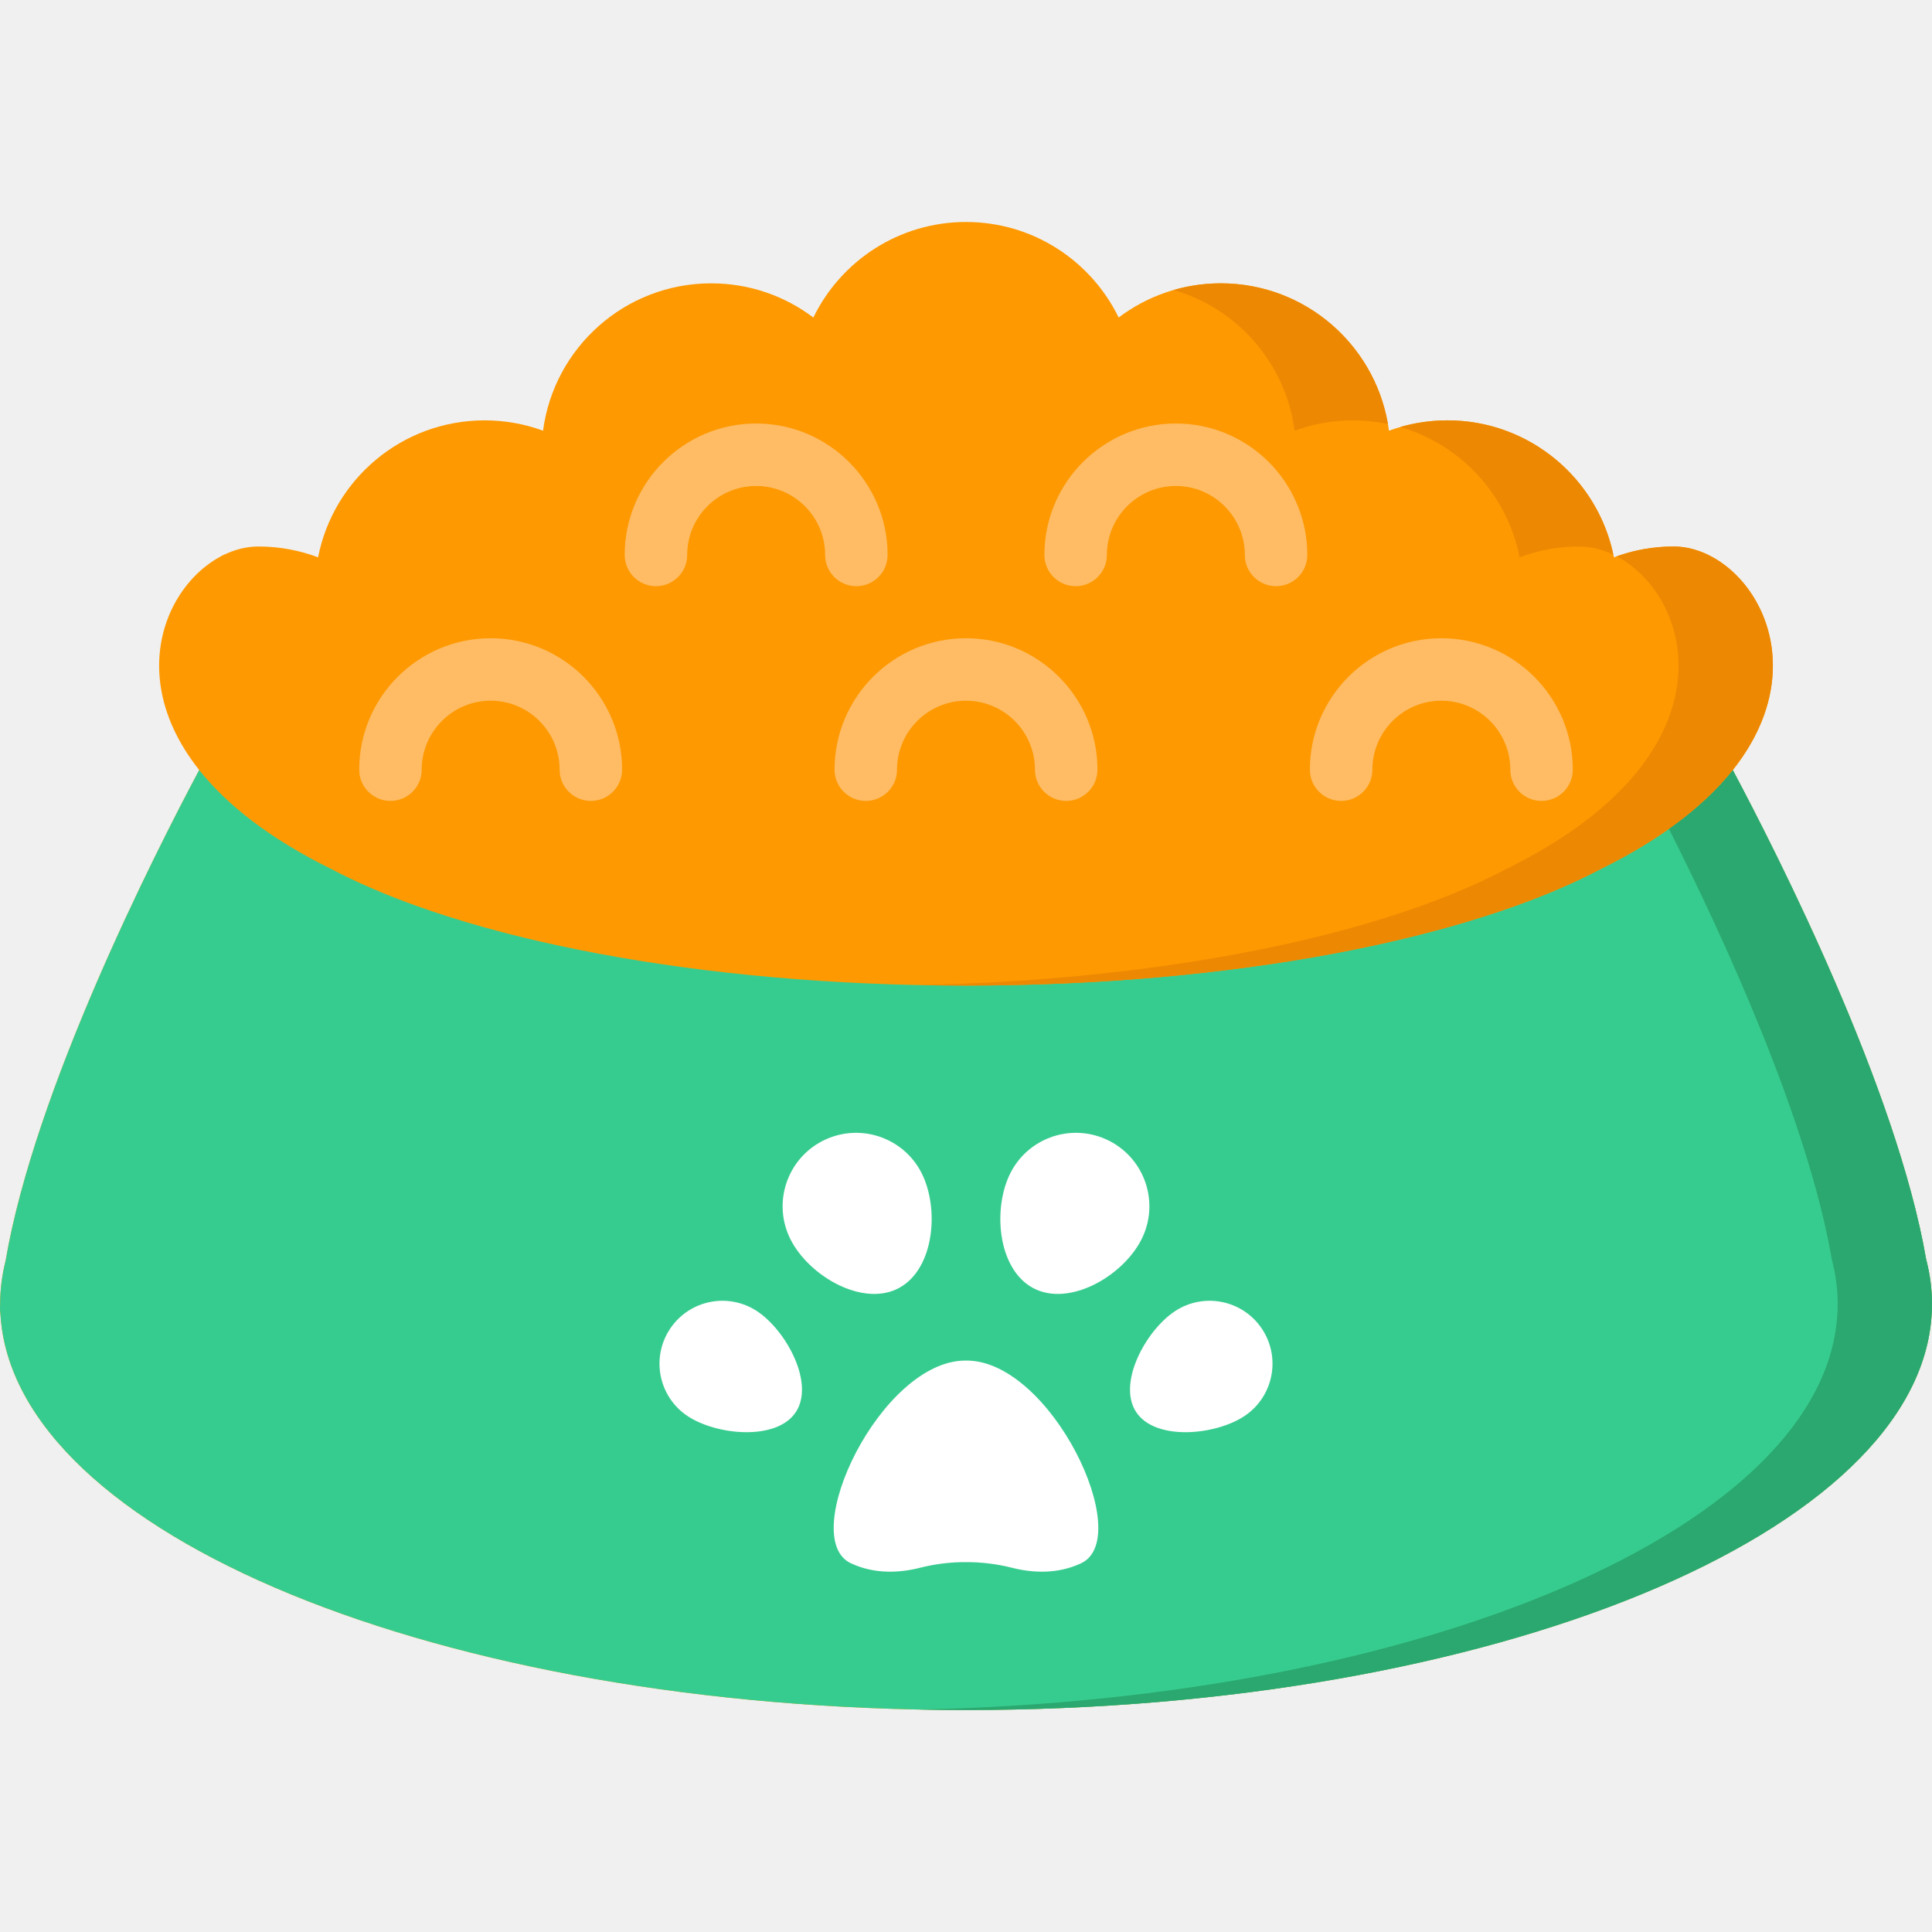
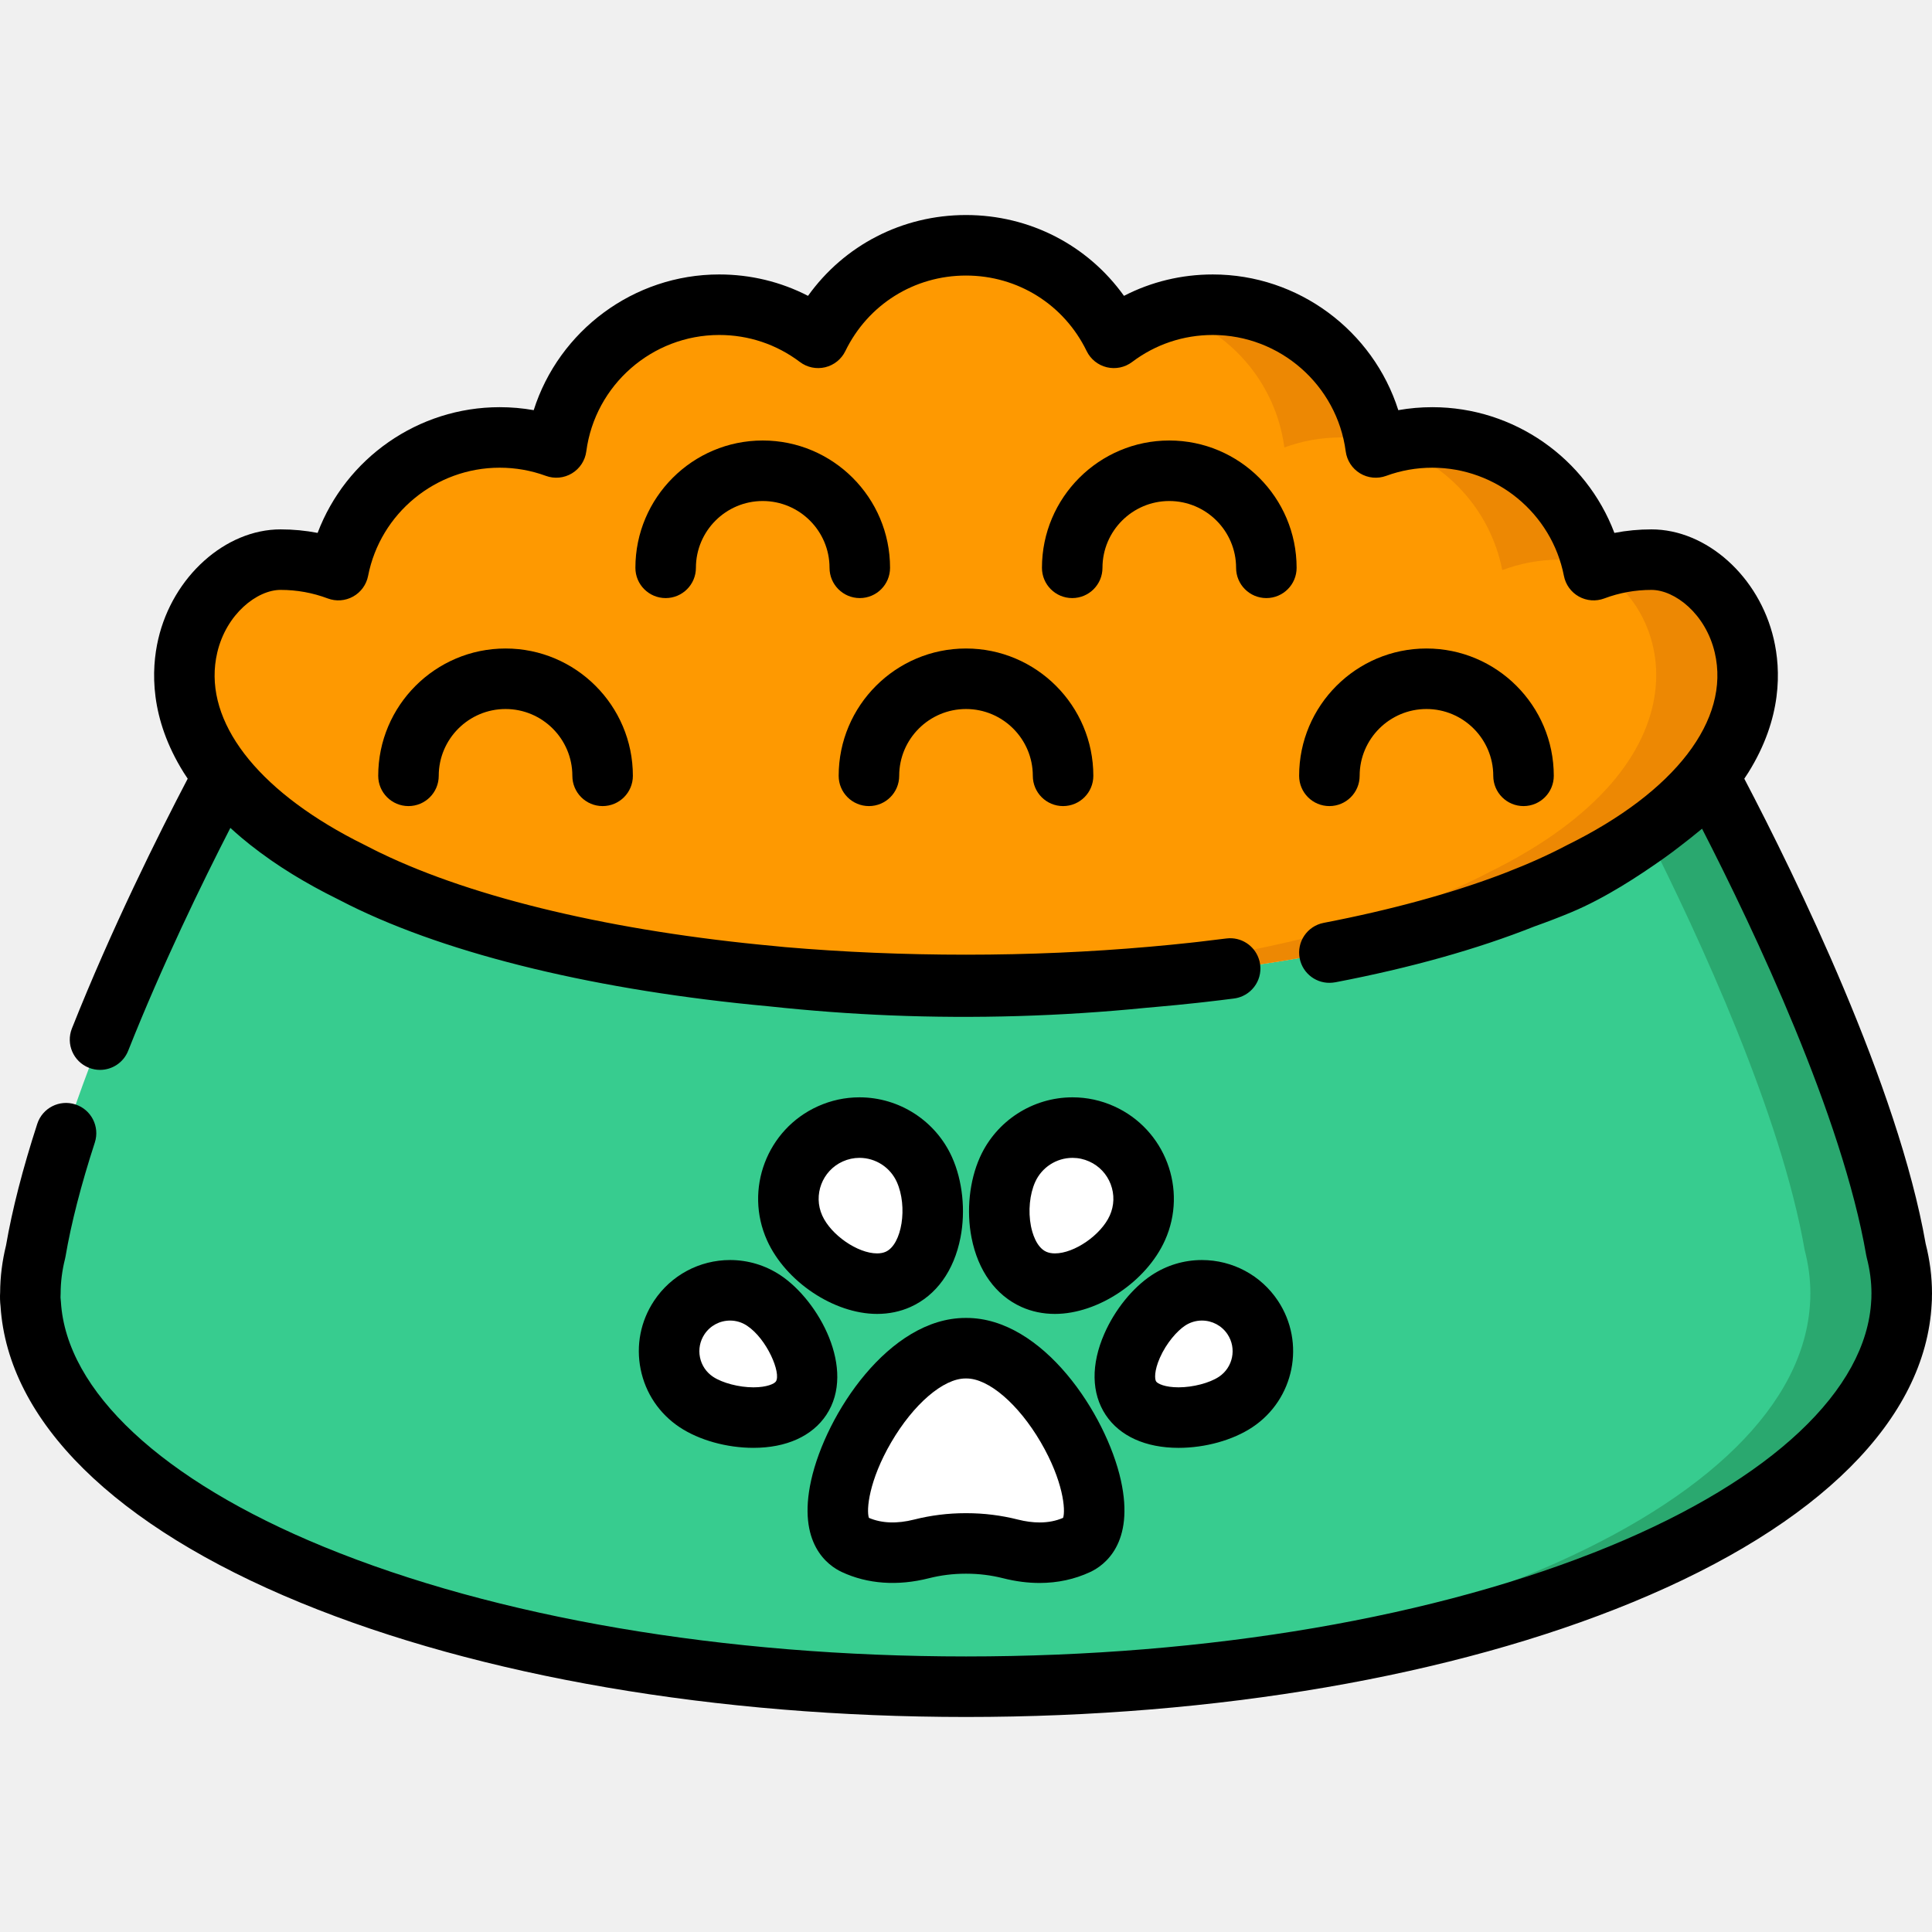
- <svg xmlns="http://www.w3.org/2000/svg" height="800px" width="800px" version="1.1" id="Layer_1" viewBox="0 0 511.999 511.999" xml:space="preserve">
-   <path style="fill:#FE9901;" d="M510.441,333.713c-7.797-45.056-39.193-107.018-51.239-129.646  c23.526-29.601,3.336-59.241-15.685-59.241c-5.565,0-10.891,1.018-15.81,2.867c-4.042-20.685-22.257-36.296-44.125-36.296  c-5.443,0-10.661,0.968-15.489,2.74c-2.899-22.037-21.741-39.051-44.569-39.051c-10.163,0-19.537,3.374-27.067,9.06  c-7.293-14.988-22.667-25.319-40.456-25.319s-33.162,10.331-40.456,25.319c-7.531-5.686-16.904-9.06-27.067-9.06  c-22.828,0-41.669,17.014-44.569,39.051c-4.829-1.772-10.046-2.74-15.489-2.74c-21.868,0-40.082,15.611-44.125,36.296  c-4.92-1.848-10.246-2.867-15.81-2.867c-19.021,0-39.211,29.639-15.688,59.239C40.715,226.759,9.164,289.028,1.485,334.119  c-0.949,3.767-1.448,7.591-1.448,11.464c-0.071,0.939-0.036,1.853,0.083,2.746c3.466,58.152,116.709,104.843,255.899,104.843  c139.585,0,253.062-46.959,255.913-105.34c0.049-0.52,0.062-1.049,0.047-1.583c0.003-0.223,0.02-0.444,0.02-0.667  C512,341.571,511.46,337.612,510.441,333.713z" />
-   <path style="fill:#37CC8F;" d="M510.441,333.713c-7.797-45.057-39.193-107.018-51.239-129.646  c-7.191,9.049-18.468,18.094-35.113,26.288c-0.009,0.004-0.018,0.009-0.026,0.013c-3.261,1.719-6.755,3.383-10.468,4.989  c-0.054,0.023-0.109,0.047-0.163,0.071c-3.703,1.598-7.622,3.139-11.744,4.616c-0.07,0.025-0.14,0.05-0.21,0.075  c-1.328,0.475-2.675,0.943-4.043,1.404c-0.044,0.014-0.087,0.03-0.131,0.044c-2.851,0.959-5.788,1.89-8.811,2.789  c-0.046,0.014-0.094,0.028-0.14,0.041c-1.415,0.421-2.85,0.833-4.302,1.241c-0.152,0.043-0.304,0.085-0.457,0.128  c-4.548,1.268-9.269,2.469-14.151,3.6c-0.231,0.054-0.464,0.107-0.695,0.16c-1.449,0.332-2.912,0.659-4.389,0.979  c-0.173,0.038-0.345,0.076-0.519,0.114c-3.308,0.712-6.684,1.391-10.123,2.039c-0.269,0.051-0.542,0.1-0.812,0.15  c-1.437,0.267-2.885,0.529-4.345,0.785c-0.332,0.059-0.662,0.117-0.996,0.174c-1.674,0.289-3.36,0.573-5.063,0.847  c-0.029,0.004-0.056,0.009-0.084,0.014c-1.793,0.288-3.601,0.566-5.422,0.837c-0.265,0.04-0.533,0.077-0.799,0.116  c-1.491,0.219-2.992,0.432-4.503,0.639c-0.443,0.061-0.886,0.12-1.331,0.18c-1.463,0.196-2.933,0.386-4.412,0.572  c-0.344,0.043-0.687,0.087-1.032,0.13c-1.844,0.226-3.7,0.446-5.569,0.655c-0.113,0.012-0.227,0.024-0.34,0.036  c-1.7,0.189-3.412,0.369-5.133,0.543c-0.499,0.051-1,0.099-1.5,0.148c-1.401,0.138-2.808,0.27-4.222,0.397  c-0.511,0.046-1.02,0.093-1.533,0.138c-1.766,0.155-3.54,0.301-5.326,0.44c-0.102,0.008-0.202,0.017-0.304,0.024  c-1.901,0.146-3.815,0.281-5.735,0.41c-0.504,0.033-1.013,0.064-1.519,0.096c-1.425,0.092-2.856,0.178-4.292,0.258  c-0.602,0.034-1.203,0.067-1.807,0.099c-1.492,0.079-2.99,0.152-4.493,0.221c-0.457,0.021-0.911,0.044-1.369,0.064  c-1.943,0.084-3.893,0.158-5.854,0.223c-0.402,0.013-0.806,0.023-1.208,0.035c-1.567,0.049-3.14,0.092-4.718,0.128  c-0.633,0.014-1.266,0.028-1.901,0.04c-1.434,0.029-2.871,0.052-4.313,0.071c-0.592,0.008-1.181,0.017-1.774,0.022  c-1.997,0.02-3.999,0.033-6.011,0.033c-2.011,0-4.014-0.013-6.011-0.033c-0.593-0.006-1.182-0.014-1.773-0.022  c-1.443-0.019-2.881-0.042-4.315-0.071c-0.634-0.012-1.266-0.025-1.897-0.04c-1.581-0.036-3.156-0.079-4.727-0.128  c-0.398-0.012-0.8-0.022-1.199-0.035c-1.961-0.065-3.914-0.14-5.859-0.223c-0.455-0.02-0.906-0.043-1.361-0.063  c-1.503-0.068-3.002-0.141-4.495-0.221c-0.605-0.032-1.208-0.065-1.81-0.099c-1.436-0.081-2.867-0.168-4.293-0.258  c-0.504-0.032-1.011-0.063-1.514-0.096c-1.922-0.128-3.835-0.263-5.735-0.41c-0.105-0.008-0.209-0.018-0.313-0.025  c-1.783-0.138-3.555-0.286-5.319-0.439c-0.51-0.044-1.018-0.092-1.527-0.137c-1.417-0.128-2.828-0.26-4.232-0.398  c-0.499-0.049-0.998-0.097-1.495-0.148c-1.714-0.173-3.42-0.352-5.114-0.541c-0.12-0.013-0.243-0.025-0.363-0.039  c-1.869-0.209-3.723-0.427-5.567-0.655c-0.343-0.042-0.683-0.086-1.025-0.129c-1.482-0.185-2.957-0.376-4.422-0.573  c-0.442-0.06-0.882-0.119-1.322-0.179c-1.511-0.208-3.012-0.419-4.504-0.639c-0.267-0.04-0.536-0.077-0.804-0.117  c-1.82-0.27-3.628-0.549-5.419-0.837c-0.031-0.004-0.061-0.01-0.092-0.015c-1.702-0.274-3.387-0.557-5.06-0.847  c-0.331-0.057-0.66-0.116-0.99-0.173c-1.459-0.256-2.909-0.518-4.346-0.785c-0.272-0.051-0.545-0.1-0.816-0.151  c-3.441-0.647-6.816-1.327-10.124-2.039c-0.17-0.036-0.339-0.074-0.508-0.11c-1.479-0.32-2.944-0.648-4.395-0.98  c-0.233-0.054-0.467-0.107-0.699-0.161c-4.882-1.13-9.603-2.332-14.151-3.6c-0.151-0.042-0.301-0.085-0.453-0.127  c-1.452-0.407-2.886-0.82-4.3-1.241c-0.047-0.014-0.096-0.029-0.145-0.042c-3.023-0.9-5.961-1.83-8.813-2.789  c-0.042-0.014-0.083-0.029-0.124-0.042c-1.371-0.463-2.721-0.932-4.051-1.406c-0.068-0.024-0.137-0.049-0.204-0.073  c-4.123-1.478-8.042-3.019-11.747-4.618c-0.054-0.023-0.107-0.046-0.161-0.07c-3.713-1.607-7.208-3.272-10.471-4.991  c-0.008-0.004-0.017-0.009-0.025-0.013c-16.646-8.194-27.922-17.239-35.114-26.289C40.715,226.758,9.164,289.028,1.485,334.119  c-0.949,3.767-1.448,7.591-1.448,11.464c-0.071,0.939-0.036,1.853,0.083,2.746c3.466,58.152,116.709,104.843,255.899,104.843  c139.585,0,253.062-46.959,255.913-105.34c0.049-0.52,0.062-1.049,0.047-1.583c0.003-0.223,0.02-0.444,0.02-0.667  C512,341.571,511.46,337.612,510.441,333.713z" />
-   <path style="fill:#2AA86F;" d="M510.441,333.713c-7.797-45.057-39.193-107.018-51.239-129.646  c-4.177,5.255-9.742,10.507-16.925,15.594c14.447,28.655,36.763,77.047,43.167,114.053c1.018,3.899,1.558,7.858,1.558,11.871  c0,0.223-0.017,0.445-0.02,0.667c0.014,0.535,0.001,1.064-0.047,1.583c-2.766,56.628-109.619,102.509-243.421,105.211  c4.144,0.084,8.312,0.128,12.505,0.128c139.585,0,253.062-46.959,255.913-105.34c0.049-0.52,0.062-1.049,0.047-1.583  c0.003-0.223,0.02-0.444,0.02-0.667C512,341.571,511.46,337.612,510.441,333.713z" />
-   <path style="fill:#FE9901;" d="M58.562,147.434c0.244,0.087,0.492,0.167,0.735,0.258c0.046-0.238,0.105-0.472,0.155-0.709  C59.153,147.126,58.857,147.279,58.562,147.434z" />
+ <svg xmlns="http://www.w3.org/2000/svg" height="800px" width="800px" version="1.1" id="Layer_1" viewBox="0 0 512 512" xml:space="preserve">
+   <path style="fill:#37CC8F;" d="M502.472,331.279c-7.553-43.645-37.966-103.665-49.634-125.585  c-6.966,8.766-17.889,17.527-34.013,25.464c-0.009,0.004-0.017,0.009-0.026,0.013c-3.159,1.665-6.544,3.277-10.14,4.833  c-0.052,0.022-0.106,0.046-0.158,0.068c-3.587,1.548-7.383,3.041-11.376,4.472c-0.067,0.025-0.136,0.048-0.203,0.073  c-1.286,0.46-2.591,0.913-3.917,1.36c-0.043,0.014-0.084,0.029-0.127,0.043c-2.762,0.929-5.607,1.831-8.535,2.702  c-0.045,0.014-0.091,0.027-0.136,0.04c-1.371,0.407-2.761,0.807-4.167,1.202c-0.148,0.042-0.294,0.082-0.443,0.124  c-4.405,1.229-8.978,2.392-13.708,3.487c-0.223,0.052-0.449,0.104-0.674,0.155c-1.404,0.322-2.821,0.638-4.251,0.948  c-0.168,0.036-0.335,0.074-0.503,0.11c-3.205,0.69-6.474,1.347-9.806,1.975c-0.261,0.049-0.525,0.097-0.787,0.145  c-1.392,0.259-2.795,0.512-4.209,0.76c-0.322,0.057-0.642,0.113-0.964,0.169c-1.622,0.28-3.255,0.555-4.905,0.82  c-0.028,0.004-0.055,0.009-0.081,0.014c-1.736,0.279-3.488,0.549-5.252,0.81c-0.257,0.038-0.516,0.075-0.774,0.112  c-1.445,0.212-2.899,0.418-4.361,0.619c-0.429,0.059-0.859,0.117-1.29,0.174c-1.417,0.19-2.841,0.374-4.274,0.554  c-0.334,0.042-0.665,0.084-1,0.126c-1.787,0.219-3.584,0.432-5.394,0.634c-0.109,0.012-0.22,0.024-0.329,0.035  c-1.647,0.183-3.305,0.357-4.972,0.526c-0.483,0.049-0.969,0.096-1.453,0.143c-1.357,0.134-2.72,0.262-4.09,0.385  c-0.495,0.045-0.988,0.09-1.485,0.134c-1.711,0.15-3.429,0.292-5.159,0.427c-0.098,0.008-0.196,0.016-0.294,0.024  c-1.841,0.141-3.695,0.273-5.556,0.397c-0.489,0.032-0.982,0.062-1.471,0.093c-1.38,0.089-2.766,0.172-4.157,0.25  c-0.583,0.033-1.165,0.065-1.75,0.096c-1.446,0.077-2.897,0.148-4.352,0.214c-0.443,0.02-0.882,0.043-1.326,0.062  c-1.882,0.081-3.771,0.153-5.67,0.216c-0.389,0.013-0.781,0.022-1.17,0.034c-1.518,0.047-3.042,0.089-4.57,0.124  c-0.613,0.014-1.226,0.027-1.841,0.038c-1.389,0.028-2.781,0.05-4.178,0.068c-0.573,0.008-1.144,0.016-1.718,0.021  c-1.934,0.019-3.874,0.032-5.823,0.032c-1.948,0-3.888-0.013-5.823-0.032c-0.574-0.005-1.145-0.014-1.717-0.021  c-1.398-0.018-2.791-0.041-4.18-0.068c-0.614-0.012-1.226-0.025-1.838-0.038c-1.531-0.035-3.057-0.077-4.579-0.124  c-0.386-0.012-0.775-0.021-1.161-0.034c-1.9-0.063-3.792-0.136-5.676-0.216c-0.441-0.019-0.878-0.042-1.318-0.061  c-1.456-0.066-2.908-0.137-4.354-0.214c-0.586-0.031-1.17-0.063-1.754-0.096c-1.391-0.078-2.777-0.163-4.158-0.25  c-0.489-0.031-0.979-0.061-1.467-0.093c-1.862-0.124-3.715-0.254-5.556-0.397c-0.102-0.007-0.202-0.017-0.304-0.025  c-1.727-0.134-3.444-0.277-5.153-0.426c-0.494-0.043-0.986-0.089-1.479-0.133c-1.373-0.124-2.739-0.252-4.099-0.386  c-0.483-0.047-0.967-0.094-1.448-0.143c-1.661-0.168-3.313-0.341-4.954-0.524c-0.117-0.013-0.235-0.025-0.352-0.037  c-1.81-0.202-3.607-0.414-5.392-0.634c-0.333-0.041-0.662-0.083-0.993-0.125c-1.436-0.18-2.865-0.365-4.283-0.555  c-0.428-0.058-0.854-0.115-1.281-0.173c-1.464-0.201-2.918-0.406-4.363-0.619c-0.259-0.038-0.52-0.075-0.778-0.113  c-1.763-0.262-3.515-0.531-5.249-0.81c-0.03-0.004-0.059-0.01-0.089-0.015c-1.649-0.265-3.28-0.54-4.901-0.82  c-0.321-0.056-0.639-0.112-0.959-0.168c-1.414-0.248-2.817-0.501-4.21-0.76c-0.263-0.049-0.528-0.097-0.79-0.146  c-3.333-0.627-6.603-1.285-9.807-1.975c-0.165-0.035-0.328-0.072-0.492-0.107c-1.433-0.31-2.852-0.628-4.258-0.949  c-0.226-0.052-0.452-0.104-0.677-0.156c-4.729-1.095-9.302-2.259-13.708-3.487c-0.146-0.041-0.292-0.082-0.438-0.123  c-1.406-0.395-2.796-0.794-4.166-1.202c-0.046-0.014-0.093-0.028-0.14-0.041c-2.929-0.871-5.774-1.773-8.537-2.702  c-0.041-0.014-0.08-0.028-0.12-0.041c-1.328-0.448-2.636-0.902-3.924-1.362c-0.066-0.024-0.133-0.047-0.198-0.071  c-3.994-1.432-7.791-2.924-11.379-4.474c-0.052-0.022-0.104-0.045-0.156-0.067c-3.597-1.557-6.982-3.169-10.143-4.835  c-0.007-0.004-0.016-0.009-0.025-0.013c-16.124-7.937-27.048-16.699-34.014-25.465C47.46,227.675,16.898,287.993,9.46,331.673  c-0.92,3.649-1.403,7.353-1.403,11.105c-0.068,0.91-0.035,1.795,0.08,2.66c3.357,56.33,113.053,101.559,247.883,101.559  c135.212,0,245.135-45.488,247.897-102.04c0.047-0.504,0.06-1.016,0.046-1.533c0.003-0.216,0.019-0.43,0.019-0.646  C503.981,338.89,503.458,335.055,502.472,331.279z" />
+   <path style="fill:#2AA86F;" d="M502.472,331.279c-7.553-43.645-37.966-103.665-49.634-125.585  c-4.046,5.091-9.437,10.178-16.395,15.105c13.994,27.758,35.611,74.633,41.815,110.481c0.986,3.777,1.509,7.612,1.509,11.499  c0,0.216-0.016,0.431-0.019,0.646c0.014,0.519,0.001,1.031-0.046,1.533c-2.68,54.854-106.186,99.297-235.796,101.915  c4.014,0.081,8.051,0.124,12.113,0.124c135.212,0,245.135-45.488,247.897-102.04c0.047-0.504,0.06-1.016,0.046-1.533  c0.003-0.216,0.019-0.43,0.019-0.646C503.981,338.89,503.458,335.055,502.472,331.279z" />
  <g>
-     <path style="fill:#ED8803;" d="M343.094,114.135c4.829-1.772,10.046-2.74,15.489-2.74c3.166,0,6.251,0.337,9.231,0.959   c-3.654-21.165-22.084-37.271-44.293-37.271c-4.337,0-8.527,0.619-12.494,1.765C327.94,81.738,340.747,96.289,343.094,114.135z" />
-     <path style="fill:#ED8803;" d="M402.708,147.692c4.92-1.848,10.245-2.867,15.81-2.867c3.042,0,6.113,0.763,9.031,2.157   c-4.317-20.329-22.353-35.587-43.97-35.587c-4.338,0-8.529,0.624-12.497,1.771C387.118,117.8,399.469,131.112,402.708,147.692z" />
-     <path style="fill:#ED8803;" d="M443.517,144.826c-5.291,0-10.36,0.929-15.076,2.608c20.372,10.761,32.146,52.649-29.348,82.92   c-33.044,17.423-90,29.346-155.591,30.699c4.134,0.085,8.3,0.131,12.499,0.131c70.819,0,132.964-12.31,168.09-30.831   C495.183,195.358,468.352,144.826,443.517,144.826z" />
+     <path style="fill:#FE9901;" d="M437.643,148.308c-5.391,0-10.55,0.986-15.315,2.777c-3.916-20.037-21.56-35.159-42.743-35.159   c-5.272,0-10.327,0.938-15.005,2.654c-2.808-21.346-21.06-37.828-43.173-37.828c-9.845,0-18.925,3.27-26.219,8.776   c-7.066-14.518-21.957-24.526-39.189-24.526s-32.123,10.008-39.189,24.526c-7.295-5.508-16.374-8.776-26.219-8.776   c-22.113,0-40.364,16.481-43.173,37.828c-4.678-1.716-9.731-2.654-15.005-2.654c-21.183,0-38.826,15.122-42.743,35.159   c-4.766-1.79-9.925-2.777-15.315-2.777c-24.058,0-50.048,48.949,18.818,82.849c34.025,17.941,94.224,29.865,162.824,29.865   s128.799-11.924,162.824-29.865C487.691,197.257,461.701,148.308,437.643,148.308z" />
+     <path style="fill:#FE9901;" d="M64.747,150.835c0.236,0.084,0.477,0.161,0.712,0.25c0.045-0.231,0.102-0.458,0.15-0.686   C65.32,150.537,65.034,150.684,64.747,150.835z" />
  </g>
  <g>
-     <path style="fill:#FFFFFF;" d="M256.147,360.563c-0.05,0-0.245,0-0.295,0c-22.434,0-44.769,46.99-30.335,53.727   c6.303,2.942,12.886,2.553,18.301,1.181c3.987-1.01,8.084-1.508,12.181-1.496c4.096-0.012,8.194,0.486,12.181,1.496   c5.416,1.372,11.999,1.761,18.301-1.181C300.915,407.553,278.581,360.563,256.147,360.563z" />
-     <path style="fill:#FFFFFF;" d="M209.122,327.67c4.413,9.803,18.517,18.466,28.32,14.053c9.803-4.413,11.593-20.232,7.18-30.035   c-4.413-9.803-15.937-14.172-25.74-9.759C209.079,306.341,204.709,317.866,209.122,327.67z" />
-     <path style="fill:#FFFFFF;" d="M182.224,375.277c7.669,5.092,23.569,6.632,28.661-1.038c5.092-7.669-2.552-21.644-10.221-26.736   s-18.014-3.002-23.106,4.667C172.466,359.84,174.555,370.185,182.224,375.277z" />
-     <path style="fill:#FFFFFF;" d="M302.878,327.67c-4.413,9.803-18.517,18.466-28.32,14.053c-9.803-4.413-11.593-20.232-7.18-30.035   c4.413-9.803,15.937-14.172,25.74-9.759C302.922,306.343,307.291,317.866,302.878,327.67z" />
-     <path style="fill:#FFFFFF;" d="M329.776,375.277c-7.669,5.092-23.569,6.632-28.661-1.038c-5.092-7.669,2.552-21.644,10.221-26.736   c7.669-5.092,18.014-3.002,23.106,4.667C339.535,359.84,337.445,370.185,329.776,375.277z" />
+     <path style="fill:#ED8803;" d="M340.367,118.579c4.678-1.716,9.731-2.654,15.004-2.654c3.067,0,6.055,0.326,8.942,0.929   c-3.539-20.502-21.392-36.103-42.906-36.103c-4.201,0-8.26,0.6-12.103,1.71C325.686,87.198,338.093,101.292,340.367,118.579z" />
+     <path style="fill:#ED8803;" d="M398.114,151.085c4.766-1.79,9.924-2.777,15.315-2.777c2.947,0,5.921,0.739,8.749,2.089   c-4.182-19.692-21.653-34.472-42.592-34.472c-4.202,0-8.262,0.604-12.106,1.715C383.012,122.129,394.974,135.024,398.114,151.085z" />
+     <path style="fill:#ED8803;" d="M437.643,148.308c-5.125,0-10.036,0.9-14.604,2.527c19.734,10.424,31.139,51-28.429,80.323   c-32.007,16.877-87.179,28.427-150.716,29.738c4.004,0.082,8.04,0.127,12.107,0.127c68.601,0,128.799-11.924,162.824-29.865   C487.691,197.257,461.701,148.308,437.643,148.308z" />
  </g>
  <g>
-     <path style="fill:#FFBC64;" d="M226.943,155.345c-4.572,0-8.279-3.707-8.279-8.279c0-10.078-8.199-18.277-18.277-18.277   s-18.277,8.199-18.277,18.277c0,4.572-3.707,8.279-8.279,8.279s-8.279-3.707-8.279-8.279c0-19.208,15.627-34.834,34.834-34.834   s34.834,15.627,34.834,34.834C235.221,151.639,231.515,155.345,226.943,155.345z" />
-     <path style="fill:#FFBC64;" d="M338.169,155.345c-4.573,0-8.279-3.707-8.279-8.279c0-10.078-8.199-18.277-18.277-18.277   c-10.079,0-18.278,8.199-18.278,18.277c0,4.572-3.706,8.279-8.279,8.279c-4.573,0-8.279-3.707-8.279-8.279   c0-19.208,15.627-34.834,34.836-34.834s34.834,15.627,34.834,34.834C346.448,151.639,342.741,155.345,338.169,155.345z" />
-     <path style="fill:#FFBC64;" d="M282.555,212.251c-4.573,0-8.279-3.707-8.279-8.279c0-10.078-8.199-18.277-18.277-18.277   c-10.078,0-18.277,8.199-18.277,18.277c0,4.572-3.707,8.279-8.279,8.279c-4.572,0-8.279-3.707-8.279-8.279   c0-19.208,15.627-34.834,34.834-34.834s34.834,15.627,34.834,34.834C290.834,208.544,287.128,212.251,282.555,212.251z" />
-     <path style="fill:#FFBC64;" d="M156.584,212.251c-4.572,0-8.279-3.707-8.279-8.279c0-10.078-8.199-18.277-18.277-18.277   c-10.078,0-18.277,8.199-18.277,18.277c0,4.572-3.707,8.279-8.279,8.279c-4.572,0-8.279-3.707-8.279-8.279   c0-19.208,15.627-34.834,34.834-34.834s34.834,15.627,34.834,34.834C164.862,208.544,161.157,212.251,156.584,212.251z" />
-     <path style="fill:#FFBC64;" d="M408.527,212.251c-4.573,0-8.279-3.707-8.279-8.279c0-10.078-8.199-18.277-18.277-18.277   c-10.079,0-18.278,8.199-18.278,18.277c0,4.572-3.706,8.279-8.279,8.279c-4.573,0-8.279-3.707-8.279-8.279   c0-19.208,15.627-34.834,34.836-34.834s34.834,15.627,34.834,34.834C416.805,208.544,413.1,212.251,408.527,212.251z" />
+     <path style="fill:#FFFFFF;" d="M256.144,357.288c-0.048,0-0.237,0-0.285,0c-21.731,0-43.366,45.518-29.385,52.044   c6.105,2.85,12.482,2.473,17.728,1.144c3.862-0.978,7.831-1.461,11.799-1.449c3.968-0.012,7.937,0.47,11.799,1.449   c5.247,1.329,11.623,1.705,17.728-1.144C299.509,402.806,277.874,357.288,256.144,357.288z" />
+     <path style="fill:#FFFFFF;" d="M210.591,325.424c4.275,9.496,17.937,17.887,27.433,13.613c9.496-4.275,11.23-19.598,6.955-29.094   c-4.275-9.496-15.438-13.728-24.934-9.453C210.548,304.766,206.316,315.928,210.591,325.424z" />
+     <path style="fill:#FFFFFF;" d="M184.537,371.541c7.429,4.932,22.831,6.424,27.763-1.005c4.932-7.429-2.472-20.966-9.901-25.898   s-17.45-2.908-22.382,4.521S177.107,366.608,184.537,371.541z" />
+     <path style="fill:#FFFFFF;" d="M301.41,325.424c-4.275,9.496-17.937,17.887-27.433,13.613c-9.496-4.275-11.23-19.598-6.955-29.094   c4.275-9.496,15.438-13.728,24.934-9.453C301.453,304.766,305.685,315.928,301.41,325.424z" />
+     <path style="fill:#FFFFFF;" d="M327.465,371.541c-7.429,4.932-22.83,6.424-27.763-1.005s2.471-20.966,9.901-25.898   c7.429-4.932,17.45-2.908,22.382,4.521S334.894,366.608,327.465,371.541z" />
  </g>
+   <path d="M235.873,150.479c0-18.606-15.137-33.743-33.743-33.743s-33.743,15.137-33.743,33.743c0,4.429,3.591,8.019,8.019,8.019  s8.019-3.591,8.019-8.019c0-9.762,7.942-17.705,17.705-17.705c9.762,0,17.705,7.942,17.705,17.705c0,4.429,3.591,8.019,8.019,8.019  C232.283,158.498,235.873,154.908,235.873,150.479z" />
+   <path d="M292.167,150.479c0-9.762,7.942-17.705,17.706-17.705c9.762,0,17.705,7.942,17.705,17.705c0,4.429,3.589,8.019,8.019,8.019  c4.43,0,8.019-3.591,8.019-8.019c0-18.606-15.136-33.743-33.743-33.743s-33.744,15.137-33.744,33.743  c0,4.429,3.589,8.019,8.019,8.019C288.577,158.498,292.167,154.908,292.167,150.479z" />
+   <path d="M230.277,213.621c4.429,0,8.019-3.591,8.019-8.019c0-9.762,7.942-17.705,17.705-17.705c9.763,0,17.706,7.942,17.706,17.705  c0,4.429,3.589,8.019,8.019,8.019c4.43,0,8.019-3.591,8.019-8.019c0-18.606-15.137-33.743-33.744-33.743  c-18.607,0-33.743,15.137-33.743,33.743C222.257,210.031,225.848,213.621,230.277,213.621z" />
+   <path d="M133.975,171.859c-18.606,0-33.743,15.137-33.743,33.743c0,4.429,3.591,8.019,8.019,8.019c4.429,0,8.019-3.591,8.019-8.019  c0-9.762,7.942-17.705,17.705-17.705s17.705,7.942,17.705,17.705c0,4.429,3.591,8.019,8.019,8.019s8.019-3.591,8.019-8.019  C167.718,186.996,152.581,171.859,133.975,171.859z" />
+   <path d="M360.321,205.602c0-9.762,7.942-17.705,17.705-17.705s17.705,7.942,17.705,17.705c0,4.429,3.589,8.019,8.019,8.019  c4.43,0,8.019-3.591,8.019-8.019c0-18.606-15.136-33.743-33.743-33.743s-33.743,15.137-33.743,33.743  c0,4.429,3.589,8.019,8.019,8.019C356.732,213.621,360.321,210.031,360.321,205.602z" />
+   <path d="M255.858,349.269c-20.186,0-36.996,25.441-40.898,43.026c-3.722,16.775,4.438,22.585,8.121,24.303  c6.831,3.188,14.784,3.755,23.089,1.652c3.153-0.799,6.412-1.203,9.686-1.203h0.29c3.274,0,6.533,0.404,9.685,1.203  c3.285,0.832,6.535,1.253,9.662,1.253c0.001,0,0.001,0,0.001,0c4.78,0,9.297-0.977,13.427-2.905  c3.681-1.718,11.844-7.526,8.122-24.303c-3.902-17.586-20.711-43.027-40.897-43.027h-0.288V349.269z M275.802,382.194  c5.965,10.211,6.637,18.002,5.929,20.053c-1.903,0.82-3.949,1.219-6.238,1.219c-1.801,0-3.726-0.257-5.725-0.762  c-4.439-1.124-9.022-1.694-13.623-1.694h-0.29c-4.601,0-9.184,0.57-13.623,1.694c-4.502,1.141-8.57,1-11.964-0.457  c-0.708-2.051-0.035-9.842,5.93-20.053c5.901-10.1,13.801-16.885,19.658-16.885h0.286C262,365.307,269.901,372.094,275.802,382.194z  " />
+   <path d="M227.774,290.804c-3.815,0-7.523,0.799-11.022,2.374c-13.512,6.083-19.556,22.026-13.474,35.538  c4.919,10.926,17.726,19.485,29.156,19.486h0.001c3.162,0,6.149-0.623,8.879-1.852c6.808-3.064,11.503-9.586,13.22-18.362  c1.396-7.137,0.557-15.114-2.244-21.337C247.957,297.025,238.333,290.804,227.774,290.804z M234.731,331.725  c-0.646,0.291-1.419,0.438-2.295,0.438l0,0c-5.148,0-12.211-4.875-14.532-10.031c-2.453-5.449-0.016-11.877,5.433-14.33  c1.415-0.637,2.908-0.959,4.437-0.959c4.261,0,8.143,2.509,9.892,6.392C240.609,319.772,239.018,329.795,234.731,331.725z" />
+   <path d="M173.335,344.722c-3.57,5.377-4.833,11.824-3.555,18.151c1.278,6.327,4.944,11.779,10.321,15.349  c5.161,3.427,12.477,5.472,19.569,5.472h0.001c8.715,0,15.572-3.098,19.308-8.724c8.019-12.079-2.001-30.278-12.147-37.015  c-3.975-2.639-8.592-4.034-13.351-4.034C185.357,333.922,177.825,337.959,173.335,344.722z M205.619,366.101  c-0.4,0.602-2.367,1.557-5.947,1.557l0,0c-3.82,0-8.22-1.149-10.699-2.796c-1.808-1.201-3.042-3.035-3.472-5.162  s-0.005-4.296,1.195-6.104c1.511-2.275,4.047-3.633,6.786-3.633c1.593,0,3.141,0.469,4.48,1.358  C203.294,354.859,207.058,363.932,205.619,366.101z" />
+   <path d="M295.249,293.178c-3.499-1.575-7.207-2.374-11.023-2.374c-10.559,0-20.183,6.22-24.517,15.847  c-2.801,6.223-3.641,14.198-2.244,21.337c1.716,8.776,6.411,15.298,13.219,18.362c2.731,1.229,5.718,1.852,8.88,1.852  c11.43,0,24.238-8.558,29.157-19.486C314.806,315.203,308.762,299.261,295.249,293.178z M294.098,322.133  c-2.321,5.156-9.383,10.031-14.532,10.031c-0.877,0-1.65-0.148-2.295-0.438c-2.702-1.217-3.742-5.172-4.064-6.816  c-0.771-3.941-0.338-8.414,1.129-11.673c1.748-3.882,5.632-6.392,9.892-6.392c1.531,0,3.023,0.323,4.437,0.959  c2.64,1.188,4.658,3.333,5.684,6.039C295.374,316.549,295.286,319.493,294.098,322.133z" />
+   <path d="M305.167,337.957c-5.04,3.347-9.711,9.13-12.494,15.472c-3.582,8.16-3.458,15.812,0.348,21.544  c3.735,5.625,10.592,8.723,19.309,8.723c7.092,0,14.408-2.045,19.57-5.473c11.102-7.371,14.138-22.399,6.766-33.5  c-4.491-6.763-12.023-10.8-20.148-10.8C313.76,333.922,309.143,335.317,305.167,337.957z M325.305,353.594  c2.478,3.734,1.457,8.787-2.276,11.267c-2.48,1.647-6.88,2.796-10.699,2.796c-3.581,0-5.547-0.955-5.948-1.556  c-0.408-0.616-0.505-2.851,0.977-6.227c1.762-4.017,4.624-7.191,6.678-8.554c1.338-0.889,2.887-1.359,4.48-1.359  C321.256,349.96,323.794,351.318,325.305,353.594z" />
+   <path d="M510.318,329.588c-7.33-41.829-34.434-97.21-48.06-123.225c0.367-0.549,0.738-1.097,1.083-1.651  c8.996-14.439,8.619-27.203,6.717-35.368c-3.855-16.564-17.791-29.053-32.414-29.053c-3.316,0-6.595,0.313-9.814,0.936  c-7.464-19.731-26.564-33.319-48.245-33.319c-3.046,0-6.059,0.264-9.022,0.787c-6.683-21.017-26.441-35.961-49.155-35.961  c-8.307,0-16.308,1.941-23.542,5.669C288.277,65.01,272.905,56.984,256,56.984s-32.278,8.025-41.866,21.418  c-7.233-3.727-15.235-5.669-23.542-5.669c-22.713,0-42.473,14.944-49.154,35.961c-2.963-0.523-5.976-0.787-9.022-0.787  c-21.681,0-40.781,13.588-48.245,33.319c-3.218-0.622-6.498-0.936-9.812-0.936c-14.624,0-28.56,12.491-32.415,29.053  c-1.901,8.165-2.279,20.929,6.718,35.368c0.345,0.554,0.715,1.1,1.081,1.649c-7.712,14.73-20.155,39.67-30.686,66.193  c-1.634,4.117,0.377,8.777,4.494,10.412c0.971,0.385,1.972,0.568,2.958,0.568c3.19,0,6.207-1.916,7.456-5.062  c9.039-22.767,19.55-44.39,27.085-59.073c0.901,0.831,1.833,1.653,2.792,2.467c0.032,0.028,0.064,0.056,0.096,0.083  c0.017,0.015,0.035,0.03,0.053,0.044c0.679,0.573,1.373,1.142,2.081,1.706c0.033,0.027,0.065,0.052,0.098,0.079  c0.051,0.041,0.104,0.081,0.155,0.121c1.707,1.352,3.494,2.677,5.363,3.978c0.15,0.104,0.296,0.209,0.447,0.312  c0.045,0.031,0.091,0.061,0.136,0.092c0.64,0.439,1.29,0.876,1.949,1.309c0.177,0.118,0.354,0.236,0.535,0.354  c0.138,0.09,0.28,0.177,0.419,0.267c0.605,0.39,1.217,0.778,1.838,1.164c0.159,0.1,0.314,0.199,0.481,0.302  c0.335,0.205,0.681,0.414,1.038,0.627c0.473,0.284,0.946,0.568,1.426,0.849c0.129,0.077,0.256,0.153,0.388,0.23  c0.367,0.213,0.747,0.426,1.125,0.639c0.522,0.296,1.039,0.593,1.571,0.887c0.092,0.051,0.181,0.103,0.274,0.154  c0.602,0.331,1.228,0.664,1.909,1.024c0.339,0.18,0.671,0.361,1.015,0.541c0.06,0.031,0.117,0.063,0.177,0.094  c0.96,0.499,1.942,0.997,2.94,1.489c0.061,0.03,0.12,0.062,0.181,0.092c0.006,0.003,0.014,0.007,0.021,0.011  c0.902,0.475,1.885,0.974,2.985,1.518c26.862,13.331,66.304,22.719,111.163,26.848c0.047,0.004,0.093,0.01,0.14,0.014  c10.86,1.168,21.682,1.974,32.167,2.396c22.469,0.907,45.22,0.233,67.625-2.002c0.936-0.078,1.84-0.164,2.762-0.245  c1.847-0.164,3.689-0.333,5.522-0.514c1.81-0.179,3.605-0.364,5.379-0.558c0.742-0.081,1.483-0.164,2.223-0.248  c2.523-0.288,5.03-0.586,7.514-0.909c0.791-0.103,1.538-0.322,2.232-0.631c0.028-0.013,0.058-0.021,0.086-0.034  c0.15-0.068,0.291-0.149,0.434-0.227c0.087-0.046,0.177-0.087,0.262-0.137c0.119-0.07,0.229-0.149,0.343-0.223  c0.103-0.067,0.21-0.129,0.308-0.201c0.11-0.08,0.212-0.169,0.318-0.254c0.095-0.077,0.195-0.149,0.287-0.229  c0.089-0.078,0.169-0.166,0.254-0.248c0.099-0.096,0.203-0.188,0.298-0.29c0.075-0.079,0.14-0.167,0.212-0.249  c0.096-0.112,0.197-0.221,0.287-0.338c0.068-0.09,0.128-0.185,0.194-0.278c0.082-0.118,0.17-0.232,0.246-0.354  c0.076-0.121,0.141-0.248,0.211-0.373c0.056-0.099,0.117-0.196,0.168-0.298c0.096-0.191,0.18-0.388,0.26-0.587  c0.016-0.041,0.037-0.079,0.052-0.12c0.068-0.177,0.124-0.359,0.18-0.542c0.02-0.066,0.047-0.13,0.065-0.198  c0.279-1.004,0.366-2.08,0.222-3.178c-0.03-0.226-0.074-0.446-0.121-0.665c-0.01-0.047-0.015-0.095-0.026-0.141  c-0.014-0.061-0.036-0.119-0.051-0.179c-0.932-3.597-4.241-6.101-7.971-5.996c-0.271,0.007-0.543,0.029-0.818,0.064  c-0.028,0.003-0.057,0.006-0.086,0.011c-2.374,0.308-4.767,0.592-7.168,0.867c-0.74,0.084-1.482,0.167-2.227,0.249  c-1.683,0.185-3.377,0.357-5.072,0.526c-1.892,0.186-3.812,0.366-5.758,0.536c-15.782,1.389-32.066,2.107-48.656,2.107  c-16.464,0-32.56-0.691-47.978-2.012c-0.843-0.087-1.682-0.16-2.526-0.251c-0.042-0.004-0.083-0.009-0.125-0.013  c-42.485-3.9-79.554-12.644-104.405-24.633l-0.433-0.205c-0.38-0.185-0.752-0.371-1.126-0.557c-0.822-0.412-1.644-0.823-2.441-1.242  c-0.016-0.009-0.032-0.016-0.048-0.025c-0.034-0.018-0.068-0.035-0.104-0.052c-0.033-0.017-0.065-0.034-0.097-0.05  c-0.088-0.043-0.171-0.088-0.259-0.13c-0.843-0.417-1.671-0.836-2.483-1.257c-0.702-0.365-1.391-0.735-2.075-1.106  c-0.151-0.08-0.302-0.16-0.45-0.242c-25.172-13.78-37.772-31.561-33.888-48.249c2.394-10.285,10.581-16.651,16.795-16.651  c4.293,0,8.497,0.761,12.495,2.264c2.209,0.831,4.67,0.646,6.73-0.505c2.06-1.149,3.509-3.148,3.962-5.464  c3.247-16.617,17.913-28.678,34.872-28.678c4.212,0,8.33,0.728,12.241,2.163c2.288,0.839,4.832,0.594,6.914-0.667  c2.084-1.261,3.481-3.4,3.8-5.815c2.314-17.59,17.456-30.854,35.222-30.854c7.789,0,15.185,2.475,21.387,7.158  c1.914,1.445,4.372,1.956,6.704,1.397c2.331-0.559,4.29-2.133,5.339-4.289C230.03,80.694,242.283,73.024,256,73.024  c13.716,0,25.97,7.67,31.977,20.015c1.049,2.156,3.008,3.73,5.339,4.289c2.333,0.558,4.789,0.047,6.704-1.397  c6.204-4.682,13.6-7.158,21.388-7.158c17.765,0,32.908,13.264,35.222,30.854c0.318,2.414,1.715,4.554,3.799,5.815  c2.084,1.262,4.628,1.507,6.915,0.668c3.91-1.435,8.03-2.163,12.241-2.163c16.958,0,31.625,12.061,34.872,28.678  c0.452,2.316,1.901,4.314,3.96,5.464c2.06,1.151,4.523,1.334,6.73,0.505c3.998-1.502,8.202-2.264,12.496-2.264  c6.213,0,14.4,6.366,16.794,16.652c4.148,17.814-10.49,36.872-39.154,50.983c-0.067,0.033-0.133,0.067-0.199,0.102  c-4.765,2.513-10.117,4.908-15.97,7.17c-0.28,0.109-0.556,0.219-0.838,0.326c-13.449,5.126-29.536,9.544-47.493,13.006  c-4.349,0.838-7.195,5.044-6.356,9.393c0.794,4.116,4.601,6.884,8.695,6.454c0.278-0.024,0.557-0.061,0.838-0.115  c19.848-3.807,37.556-8.774,52.632-14.767c3.519-1.251,6.734-2.488,9.825-3.78c9.145-3.823,18.007-9.738,23.891-13.864  c0.012-0.007,0.095-0.065,0.107-0.073c0.019-0.013,0.11-0.076,0.128-0.09l0.171-0.119c0.11-0.078,0.273-0.194,0.469-0.336  c1.37-0.972,2.691-1.959,3.971-2.96c0.082-0.064,0.174-0.133,0.257-0.197c1.611-1.235,3.651-2.833,5.651-4.5  c13.907,27.095,37.125,76.162,43.505,113.031c0.037,0.222,0.086,0.443,0.142,0.66c0.829,3.174,1.25,6.36,1.247,9.485  c-0.007,0.172-0.014,0.344-0.016,0.516c-0.002,0.109-0.001,0.218,0.002,0.326c0.005,0.222,0.001,0.417-0.015,0.578  c-0.011,0.118-0.019,0.236-0.025,0.354c-1.16,23.751-26.43,47.517-69.328,65.204c-45.682,18.835-106.255,29.207-170.56,29.207  c-64.111,0-124.555-10.318-170.198-29.055c-42.87-17.599-68.268-41.277-69.679-64.962c-0.012-0.197-0.031-0.392-0.057-0.588  c-0.046-0.343-0.057-0.668-0.032-0.994c0.015-0.2,0.022-0.401,0.022-0.601c0-3.015,0.39-6.093,1.159-9.146  c0.05-0.202,0.094-0.406,0.129-0.613c1.5-8.806,4.113-18.977,7.769-30.23c1.368-4.212-0.938-8.736-5.149-10.104  c-4.214-1.369-8.736,0.937-10.104,5.15C6.023,309.7,3.24,320.527,1.603,330.025c-1.018,4.141-1.545,8.336-1.568,12.478  c-0.072,1.22-0.034,2.457,0.111,3.685c1.972,30.413,30.219,58.308,79.582,78.571c47.53,19.512,110.136,30.256,176.288,30.256  c66.354,0,129.097-10.803,176.673-30.418c49.509-20.412,77.636-48.496,79.226-79.089c0.055-0.655,0.076-1.339,0.066-2.038  c0.011-0.231,0.018-0.462,0.018-0.694C512.001,338.41,511.435,333.974,510.318,329.588z" />
</svg>
